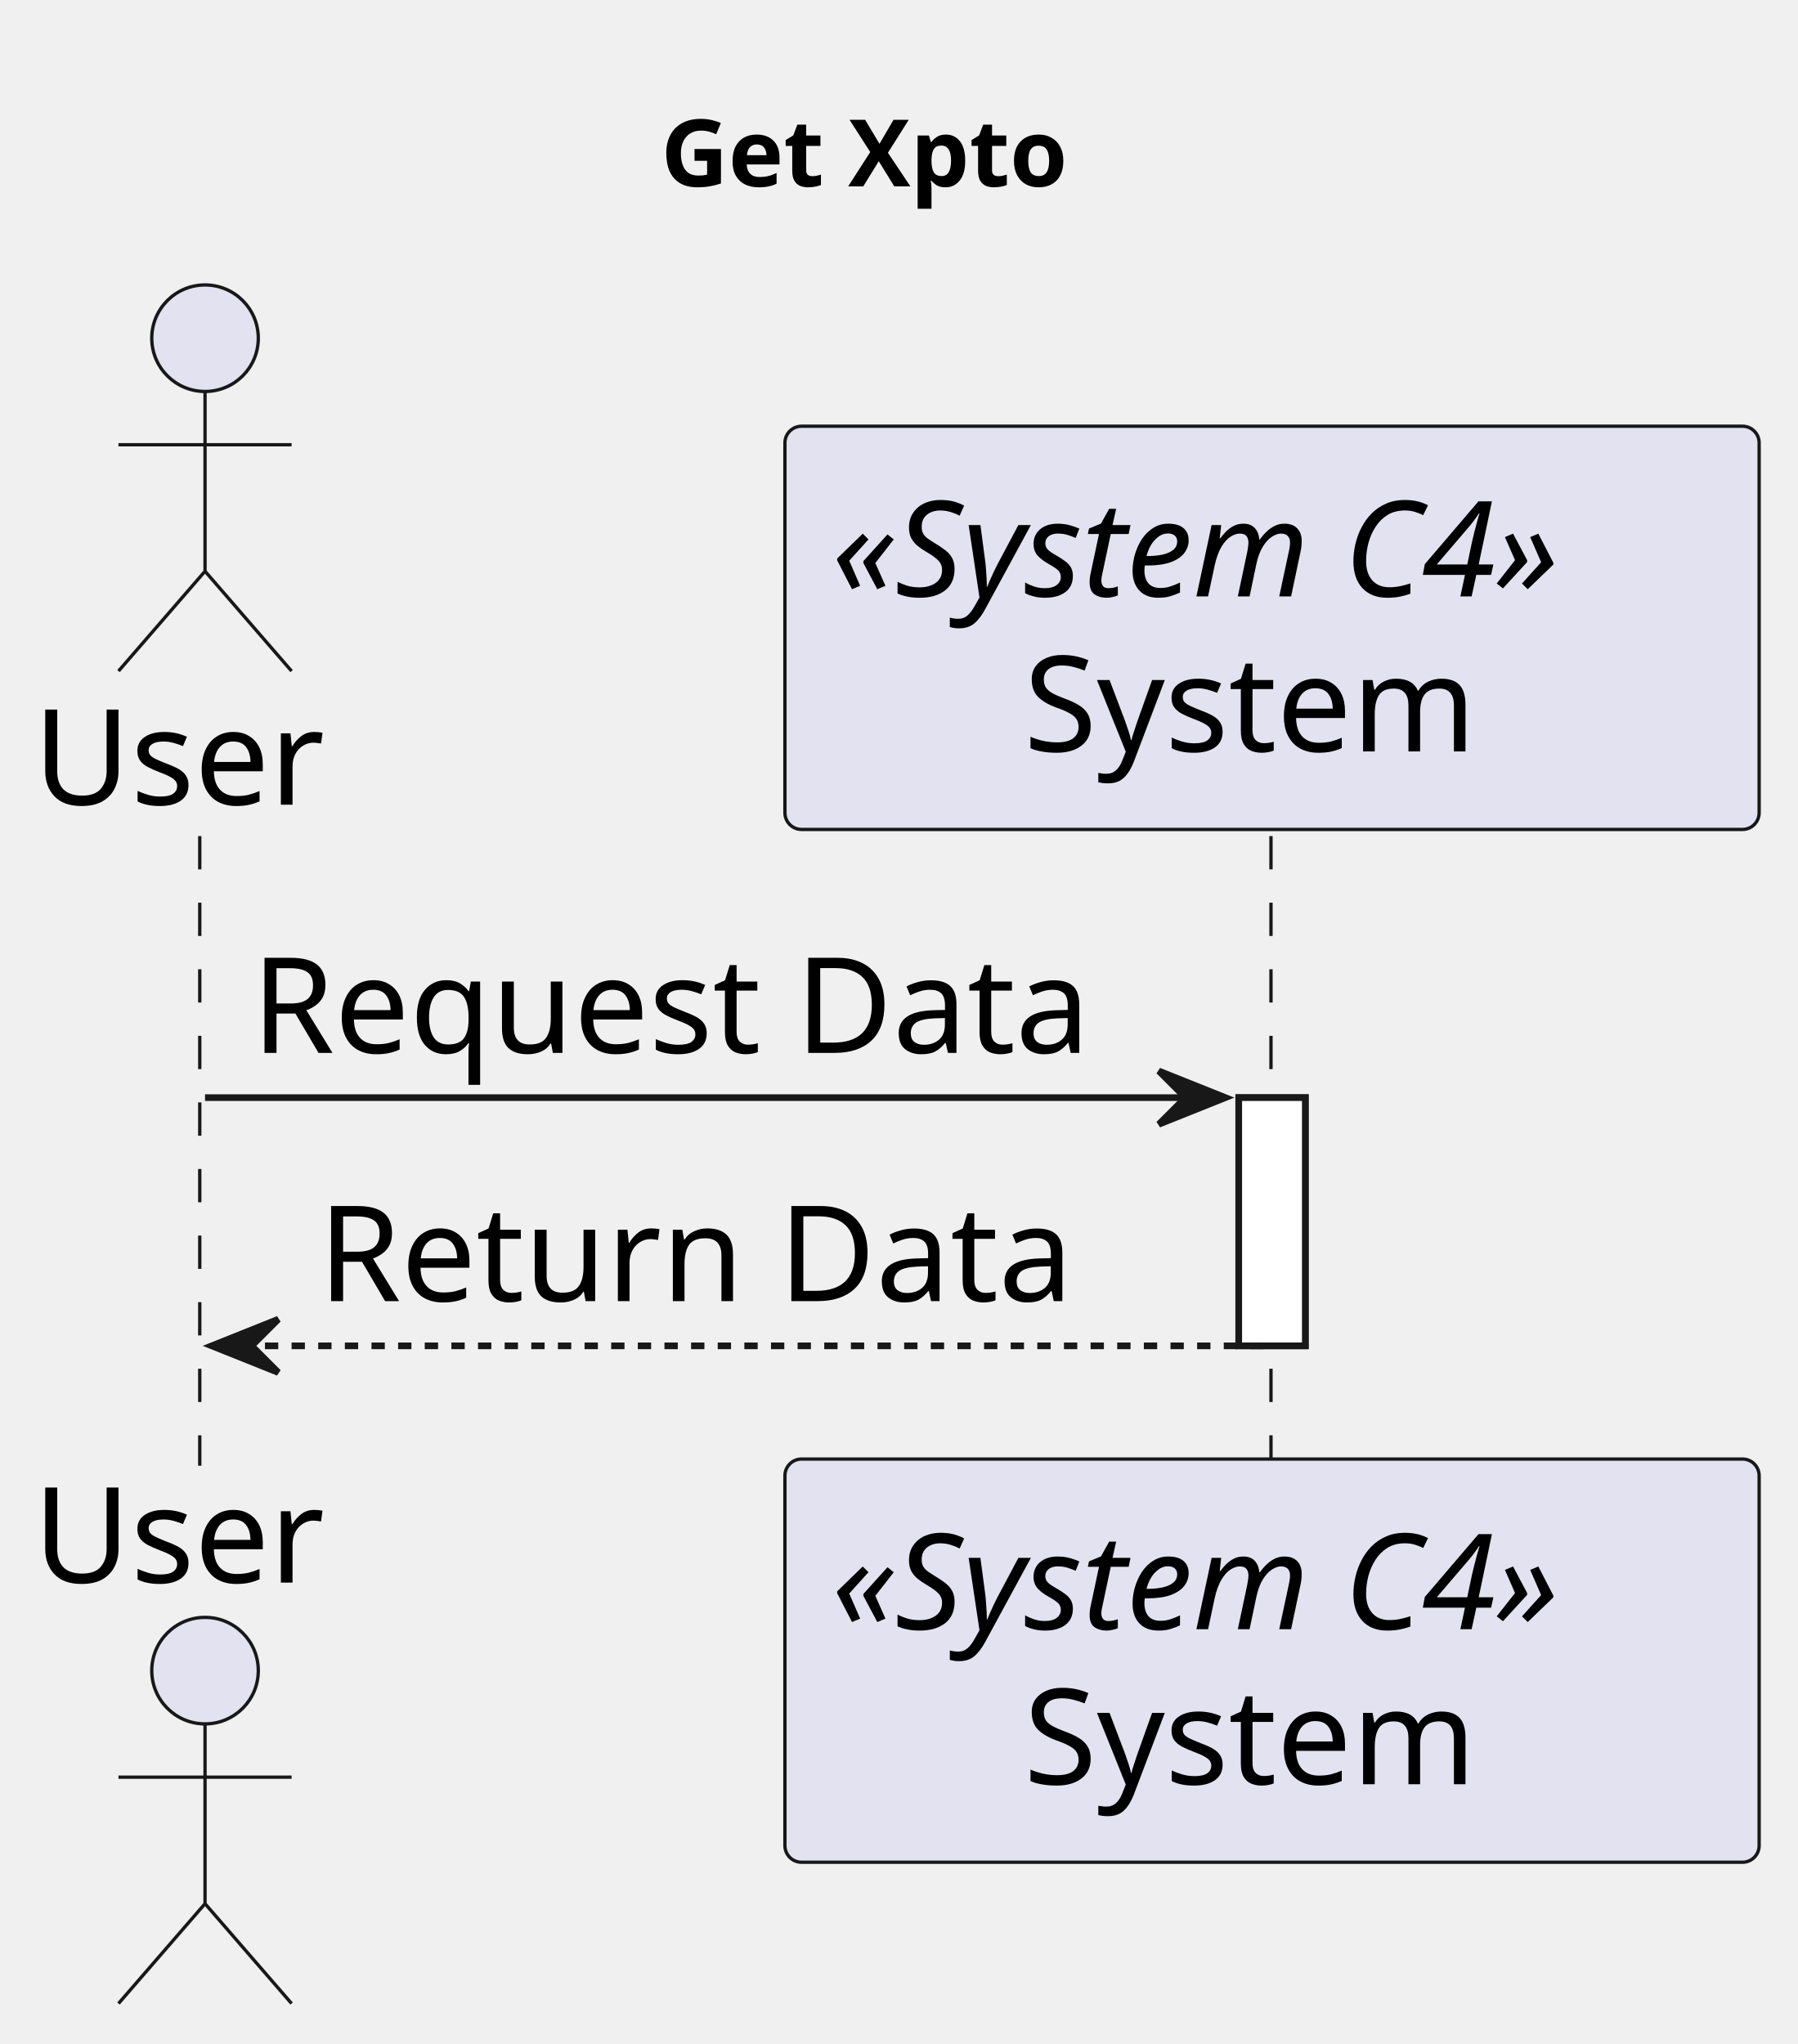
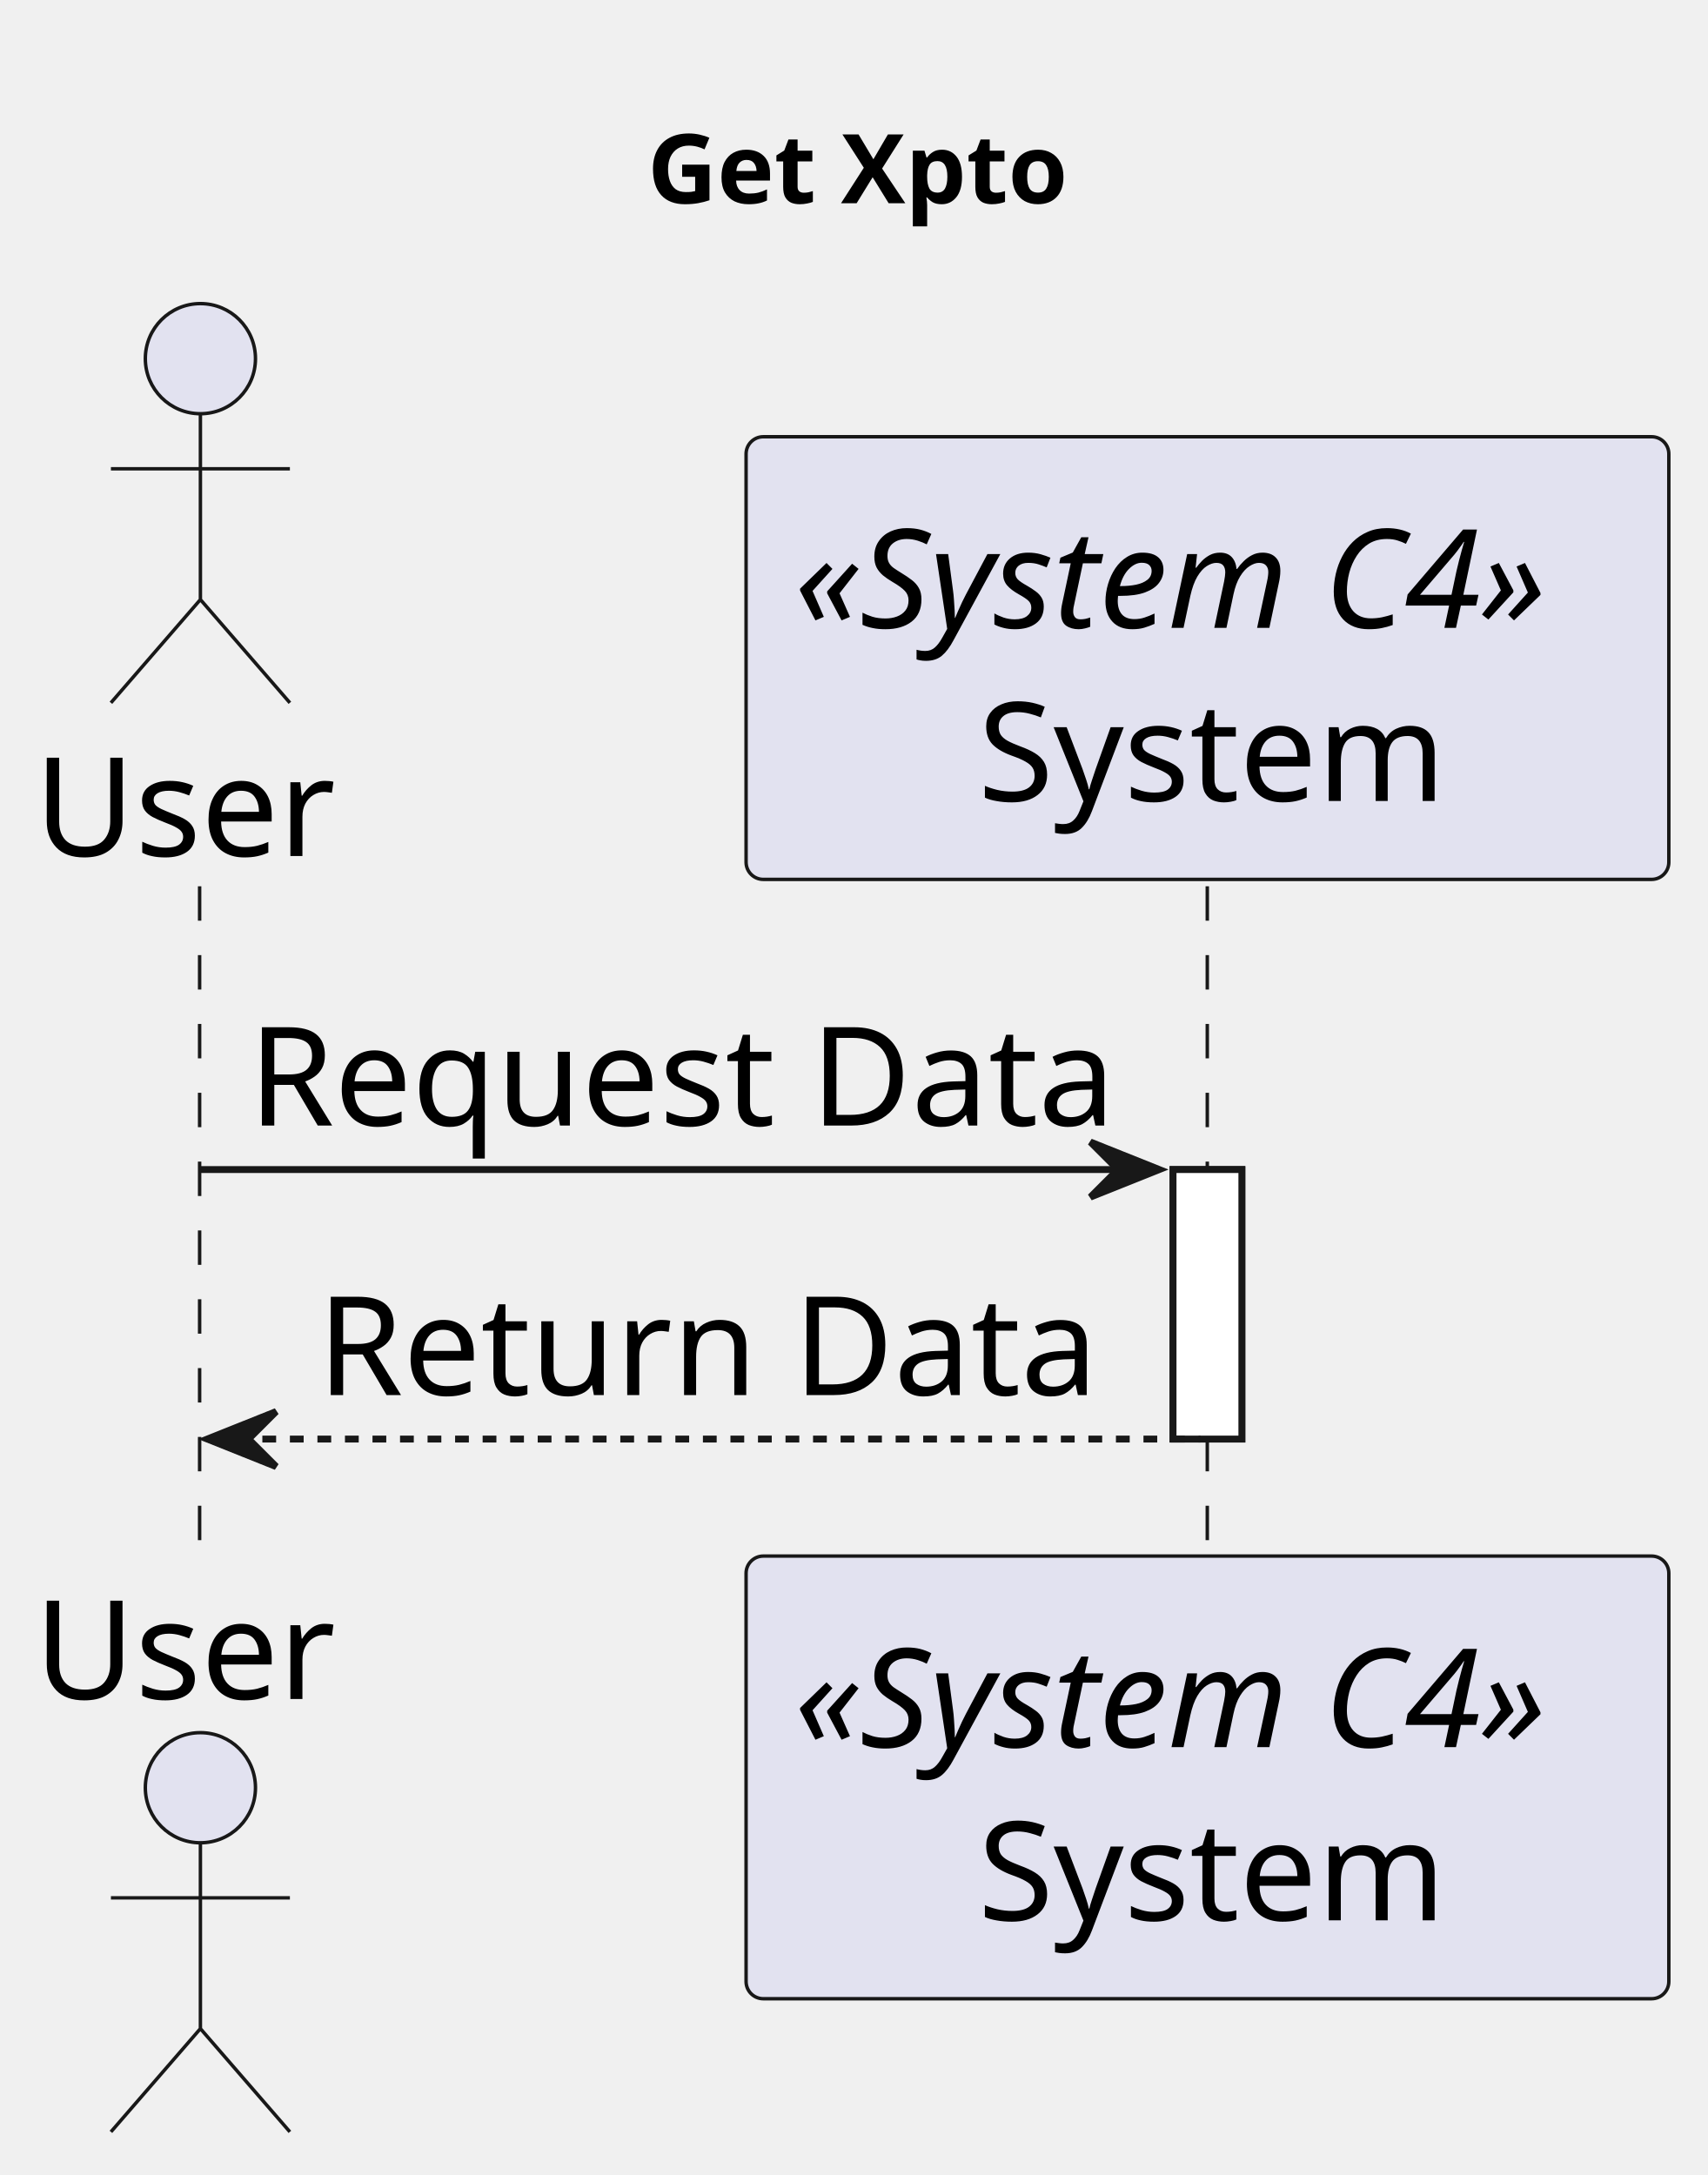
- <svg xmlns="http://www.w3.org/2000/svg" contentStyleType="text/css" data-diagram-type="SEQUENCE" height="307px" preserveAspectRatio="none" style="width:270px;height:307px;background:#FFFFFF;" version="1.1" viewBox="0 0 270 307" width="270px" zoomAndPan="magnify">
+ <svg xmlns="http://www.w3.org/2000/svg" contentStyleType="text/css" data-diagram-type="SEQUENCE" height="316px" preserveAspectRatio="none" style="width:248px;height:316px;background:#FFFFFF;" version="1.1" viewBox="0 0 248 316" width="248px" zoomAndPan="magnify">
  <defs />
  <g>
-     <text fill="#000000" font-family="sans-serif" font-size="14" font-weight="bold" lengthAdjust="spacing" textLength="69.679" x="99.261" y="27.995">Get Xpto</text>
+     <text fill="#000000" font-family="sans-serif" font-size="14" font-weight="bold" lengthAdjust="spacing" textLength="58.331" x="94.051" y="29.533">Get Xpto</text>
    <g>
-       <rect fill="#FFFFFF" height="37.281" style="stroke:#181818;stroke-width:1;" width="10" x="186.043" y="164.859" />
+       <rect fill="#FFFFFF" height="39.156" style="stroke:#181818;stroke-width:1;" width="10" x="170.408" y="169.922" />
    </g>
    <g>
-       <rect fill="#000000" fill-opacity="0" height="94.562" width="8" x="26.793" y="125.578" />
-       <line style="stroke:#181818;stroke-width:0.5;stroke-dasharray:5.0,5.0;" x1="30" x2="30" y1="125.578" y2="220.141" />
+       <rect fill="#000000" fill-opacity="0" height="98.312" width="8" x="25.113" y="128.766" />
+       <line style="stroke:#181818;stroke-width:0.5;stroke-dasharray:5.0,5.0;" x1="29" x2="29" y1="128.766" y2="227.078" />
    </g>
    <g>
-       <rect fill="#000000" fill-opacity="0" height="94.562" width="8" x="187.043" y="125.578" />
-       <line style="stroke:#181818;stroke-width:0.5;stroke-dasharray:5.0,5.0;" x1="190.886" x2="190.886" y1="125.578" y2="220.141" />
+       <rect fill="#000000" fill-opacity="0" height="98.312" width="8" x="171.408" y="128.766" />
+       <line style="stroke:#181818;stroke-width:0.5;stroke-dasharray:5.0,5.0;" x1="175.384" x2="175.384" y1="128.766" y2="227.078" />
    </g>
    <g class="participant participant-head" data-participant="user">
-       <text fill="#000000" font-family="sans-serif" font-size="20" lengthAdjust="spacing" textLength="45.586" x="5" y="120.861">User</text>
-       <ellipse cx="30.793" cy="50.797" fill="#E2E2F0" rx="8" ry="8" style="stroke:#181818;stroke-width:0.5;" />
-       <path d="M30.793,58.797 L30.793,85.797 M17.793,66.797 L43.793,66.797 M30.793,85.797 L17.793,100.797 M30.793,85.797 L43.793,100.797" fill="none" style="stroke:#181818;stroke-width:0.5;" />
+       <text fill="#000000" font-family="sans-serif" font-size="20" lengthAdjust="spacing" textLength="42.227" x="5" y="124.371">User</text>
+       <ellipse cx="29.113" cy="52.109" fill="#E2E2F0" rx="8" ry="8" style="stroke:#181818;stroke-width:0.5;" />
+       <path d="M29.113,60.109 L29.113,87.109 M16.113,68.109 L42.113,68.109 M29.113,87.109 L16.113,102.109 M29.113,87.109 L42.113,102.109" fill="none" style="stroke:#181818;stroke-width:0.5;" />
    </g>
    <g class="participant participant-tail" data-participant="user">
-       <text fill="#000000" font-family="sans-serif" font-size="20" lengthAdjust="spacing" textLength="45.586" x="5" y="237.705">User</text>
-       <ellipse cx="30.793" cy="250.922" fill="#E2E2F0" rx="8" ry="8" style="stroke:#181818;stroke-width:0.5;" />
-       <path d="M30.793,258.922 L30.793,285.922 M17.793,266.922 L43.793,266.922 M30.793,285.922 L17.793,300.922 M30.793,285.922 L43.793,300.922" fill="none" style="stroke:#181818;stroke-width:0.5;" />
+       <text fill="#000000" font-family="sans-serif" font-size="20" lengthAdjust="spacing" textLength="42.227" x="5" y="246.84">User</text>
+       <ellipse cx="29.113" cy="259.734" fill="#E2E2F0" rx="8" ry="8" style="stroke:#181818;stroke-width:0.5;" />
+       <path d="M29.113,267.734 L29.113,294.734 M16.113,275.734 L42.113,275.734 M29.113,294.734 L16.113,309.734 M29.113,294.734 L42.113,309.734" fill="none" style="stroke:#181818;stroke-width:0.5;" />
    </g>
    <g class="participant participant-head" data-participant="System">
-       <rect fill="#E2E2F0" height="60.562" rx="2.5" ry="2.5" style="stroke:#181818;stroke-width:0.5;" width="146.315" x="117.886" y="64.016" />
-       <text fill="#000000" font-family="sans-serif" font-size="20" font-style="italic" lengthAdjust="spacing" textLength="132.315" x="124.886" y="89.58">«System C4»</text>
-       <text fill="#000000" font-family="sans-serif" font-size="20" lengthAdjust="spacing" textLength="74.58" x="153.753" y="112.861">System</text>
+       <rect fill="#E2E2F0" height="64.312" rx="2.5" ry="2.5" style="stroke:#181818;stroke-width:0.5;" width="134.049" x="108.384" y="63.453" />
+       <text fill="#000000" font-family="sans-serif" font-size="20" font-style="italic" lengthAdjust="spacing" textLength="120.049" x="115.384" y="91.215">«System C4»</text>
+       <text fill="#000000" font-family="sans-serif" font-size="20" lengthAdjust="spacing" textLength="66.68" x="142.068" y="116.371">System</text>
    </g>
    <g class="participant participant-tail" data-participant="System">
-       <rect fill="#E2E2F0" height="60.562" rx="2.5" ry="2.5" style="stroke:#181818;stroke-width:0.5;" width="146.315" x="117.886" y="219.141" />
-       <text fill="#000000" font-family="sans-serif" font-size="20" font-style="italic" lengthAdjust="spacing" textLength="132.315" x="124.886" y="244.705">«System C4»</text>
-       <text fill="#000000" font-family="sans-serif" font-size="20" lengthAdjust="spacing" textLength="74.58" x="153.753" y="267.986">System</text>
+       <rect fill="#E2E2F0" height="64.312" rx="2.5" ry="2.5" style="stroke:#181818;stroke-width:0.5;" width="134.049" x="108.384" y="226.078" />
+       <text fill="#000000" font-family="sans-serif" font-size="20" font-style="italic" lengthAdjust="spacing" textLength="120.049" x="115.384" y="253.84">«System C4»</text>
+       <text fill="#000000" font-family="sans-serif" font-size="20" lengthAdjust="spacing" textLength="66.68" x="142.068" y="278.996">System</text>
    </g>
    <g>
-       <rect fill="#FFFFFF" height="37.281" style="stroke:#181818;stroke-width:1;" width="10" x="186.043" y="164.859" />
+       <rect fill="#FFFFFF" height="39.156" style="stroke:#181818;stroke-width:1;" width="10" x="170.408" y="169.922" />
    </g>
    <g class="message" data-participant-1="user" data-participant-2="System">
-       <polygon fill="#181818" points="174.043,160.859,184.043,164.859,174.043,168.859,178.043,164.859" style="stroke:#181818;stroke-width:1;" />
-       <line style="stroke:#181818;stroke-width:1;" x1="30.793" x2="180.043" y1="164.859" y2="164.859" />
-       <text fill="#000000" font-family="sans-serif" font-size="20" lengthAdjust="spacing" textLength="136.25" x="37.793" y="158.143">Request Data</text>
+       <polygon fill="#181818" points="158.408,165.922,168.408,169.922,158.408,173.922,162.408,169.922" style="stroke:#181818;stroke-width:1;" />
+       <line style="stroke:#181818;stroke-width:1;" x1="29.113" x2="164.408" y1="169.922" y2="169.922" />
+       <text fill="#000000" font-family="sans-serif" font-size="20" lengthAdjust="spacing" textLength="122.295" x="36.113" y="163.527">Request Data</text>
    </g>
    <g class="message" data-participant-1="System" data-participant-2="user">
-       <polygon fill="#181818" points="41.793,198.141,31.793,202.141,41.793,206.141,37.793,202.141" style="stroke:#181818;stroke-width:1;" />
-       <line style="stroke:#181818;stroke-width:1;stroke-dasharray:2.0,2.0;" x1="35.793" x2="190.043" y1="202.141" y2="202.141" />
-       <text fill="#000000" font-family="sans-serif" font-size="20" lengthAdjust="spacing" textLength="121.728" x="47.793" y="195.424">Return Data</text>
+       <polygon fill="#181818" points="40.113,205.078,30.113,209.078,40.113,213.078,36.113,209.078" style="stroke:#181818;stroke-width:1;" />
+       <line style="stroke:#181818;stroke-width:1;stroke-dasharray:2.0,2.0;" x1="34.113" x2="174.408" y1="209.078" y2="209.078" />
+       <text fill="#000000" font-family="sans-serif" font-size="20" lengthAdjust="spacing" textLength="107.832" x="46.113" y="202.684">Return Data</text>
    </g>
  </g>
</svg>
